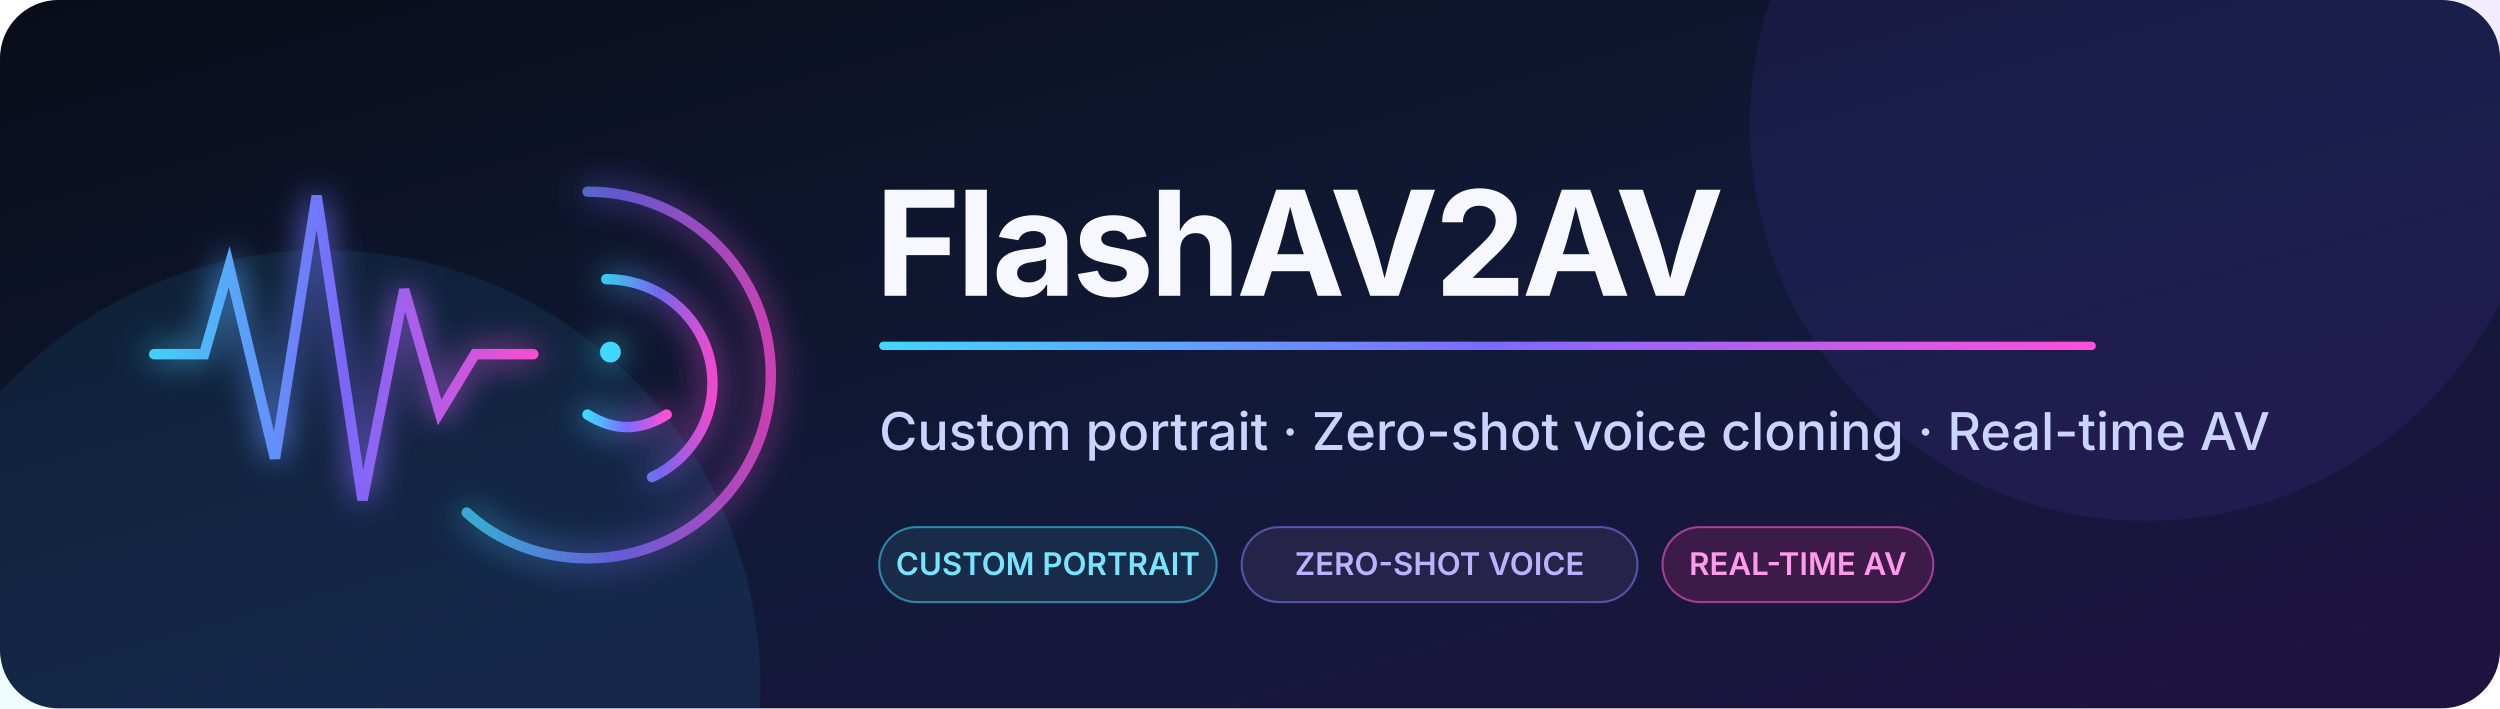
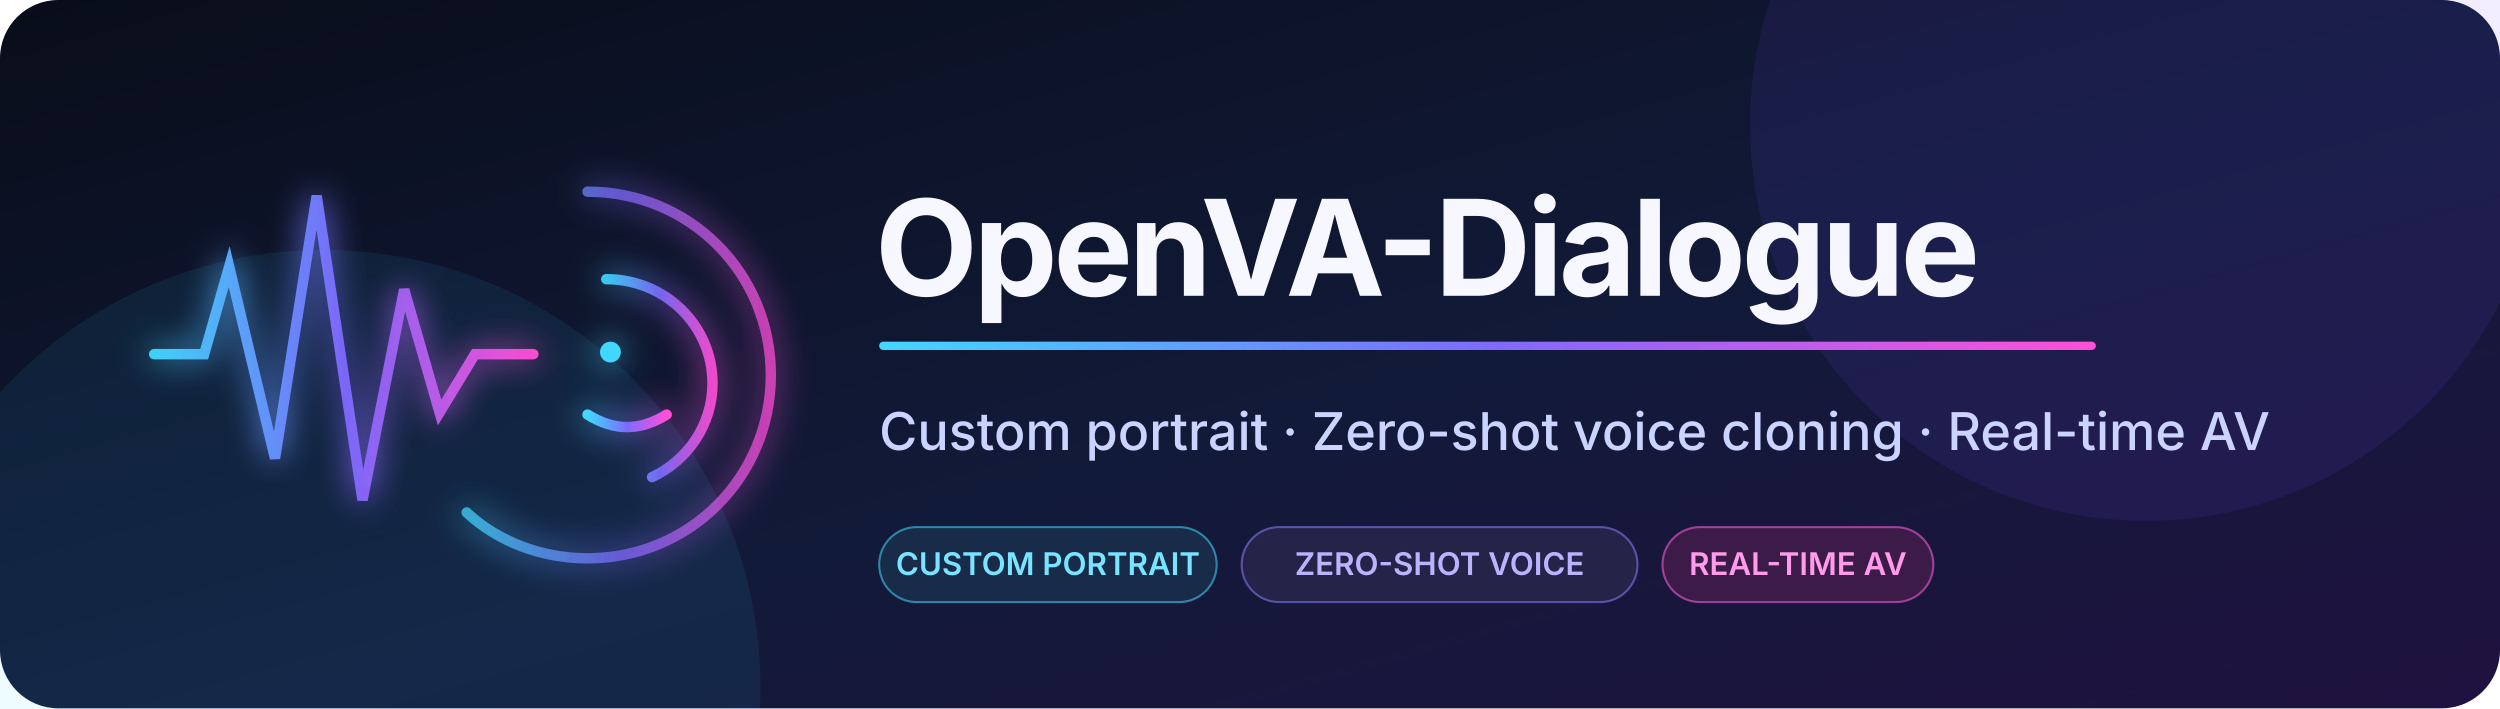
<svg xmlns="http://www.w3.org/2000/svg" width="1200" height="340" viewBox="0 0 1200 340" role="img" aria-labelledby="title description">
  <defs>
    <linearGradient id="background" x1="0" y1="0" x2="1" y2="1">
      <stop offset="0" stop-color="#090d1a" />
      <stop offset="0.55" stop-color="#121a39" />
      <stop offset="1" stop-color="#1f1240" />
    </linearGradient>
    <linearGradient id="accent" x1="0" y1="0" x2="1" y2="0">
      <stop offset="0" stop-color="#42d7ff" />
      <stop offset="0.5" stop-color="#7d6bff" />
      <stop offset="1" stop-color="#ff4fd8" />
    </linearGradient>
    <filter id="glow" x="-50%" y="-50%" width="200%" height="200%">
      <feGaussianBlur stdDeviation="8" result="blur" />
      <feMerge>
        <feMergeNode in="blur" />
        <feMergeNode in="SourceGraphic" />
      </feMerge>
    </filter>
  </defs>
  <rect width="1200" height="340" rx="28" fill="url(#background)" />
  <circle cx="1030" cy="60" r="190" fill="#6f4cff" opacity="0.10" />
  <circle cx="155" cy="330" r="210" fill="#20c9ff" opacity="0.08" />
  <g transform="translate(74 78)" fill="none" stroke="url(#accent)" stroke-width="5" stroke-linecap="round" filter="url(#glow)">
    <path d="M0 92h24l12-42 22 92 20-126 22 146 20-101 17 59 17-28h28" opacity="0.95" />
    <path d="M208 14c49 0 88 39 88 88s-39 88-88 88c-22 0-43-8-58-22" opacity="0.72" />
    <path d="M217 56c28 0 51 22 51 50 0 20-12 37-29 45" opacity="0.9" />
    <circle cx="219" cy="91" r="5" fill="#42d7ff" stroke="none" />
    <path d="M208 121c13 8 25 8 38 0" />
  </g>
-   <text x="420" y="142" fill="#f7f8ff" font-family="Inter,Segoe UI,Arial,sans-serif" font-size="70" font-weight="750" letter-spacing="-2">FlashAV2AV</text>
+   <text x="420" y="142" fill="#f7f8ff" font-family="Inter,Segoe UI,Arial,sans-serif" font-size="64" font-weight="750" letter-spacing="-2">OpenVA-Dialogue</text>
  <rect x="422" y="164" width="584" height="4" rx="2" fill="url(#accent)" />
  <text x="422" y="216" fill="#cbd4ff" font-family="Inter,Segoe UI,Arial,sans-serif" font-size="25" font-weight="450">Custom portrait · Zero-shot voice cloning · Real-time AV</text>
  <g transform="translate(422 253)" font-family="Inter,Segoe UI,Arial,sans-serif" font-size="15" font-weight="600">
    <rect width="162" height="36" rx="18" fill="#182c49" stroke="#42d7ff" stroke-opacity="0.55" />
    <text x="81" y="23" text-anchor="middle" fill="#79e4ff">CUSTOM PORTRAIT</text>
    <rect x="174" width="190" height="36" rx="18" fill="#252348" stroke="#8c7cff" stroke-opacity="0.55" />
    <text x="269" y="23" text-anchor="middle" fill="#bcb3ff">ZERO-SHOT VOICE</text>
    <rect x="376" width="130" height="36" rx="18" fill="#3d1b49" stroke="#ff61dc" stroke-opacity="0.55" />
    <text x="441" y="23" text-anchor="middle" fill="#ff9bea">REAL-TIME AV</text>
  </g>
</svg>
